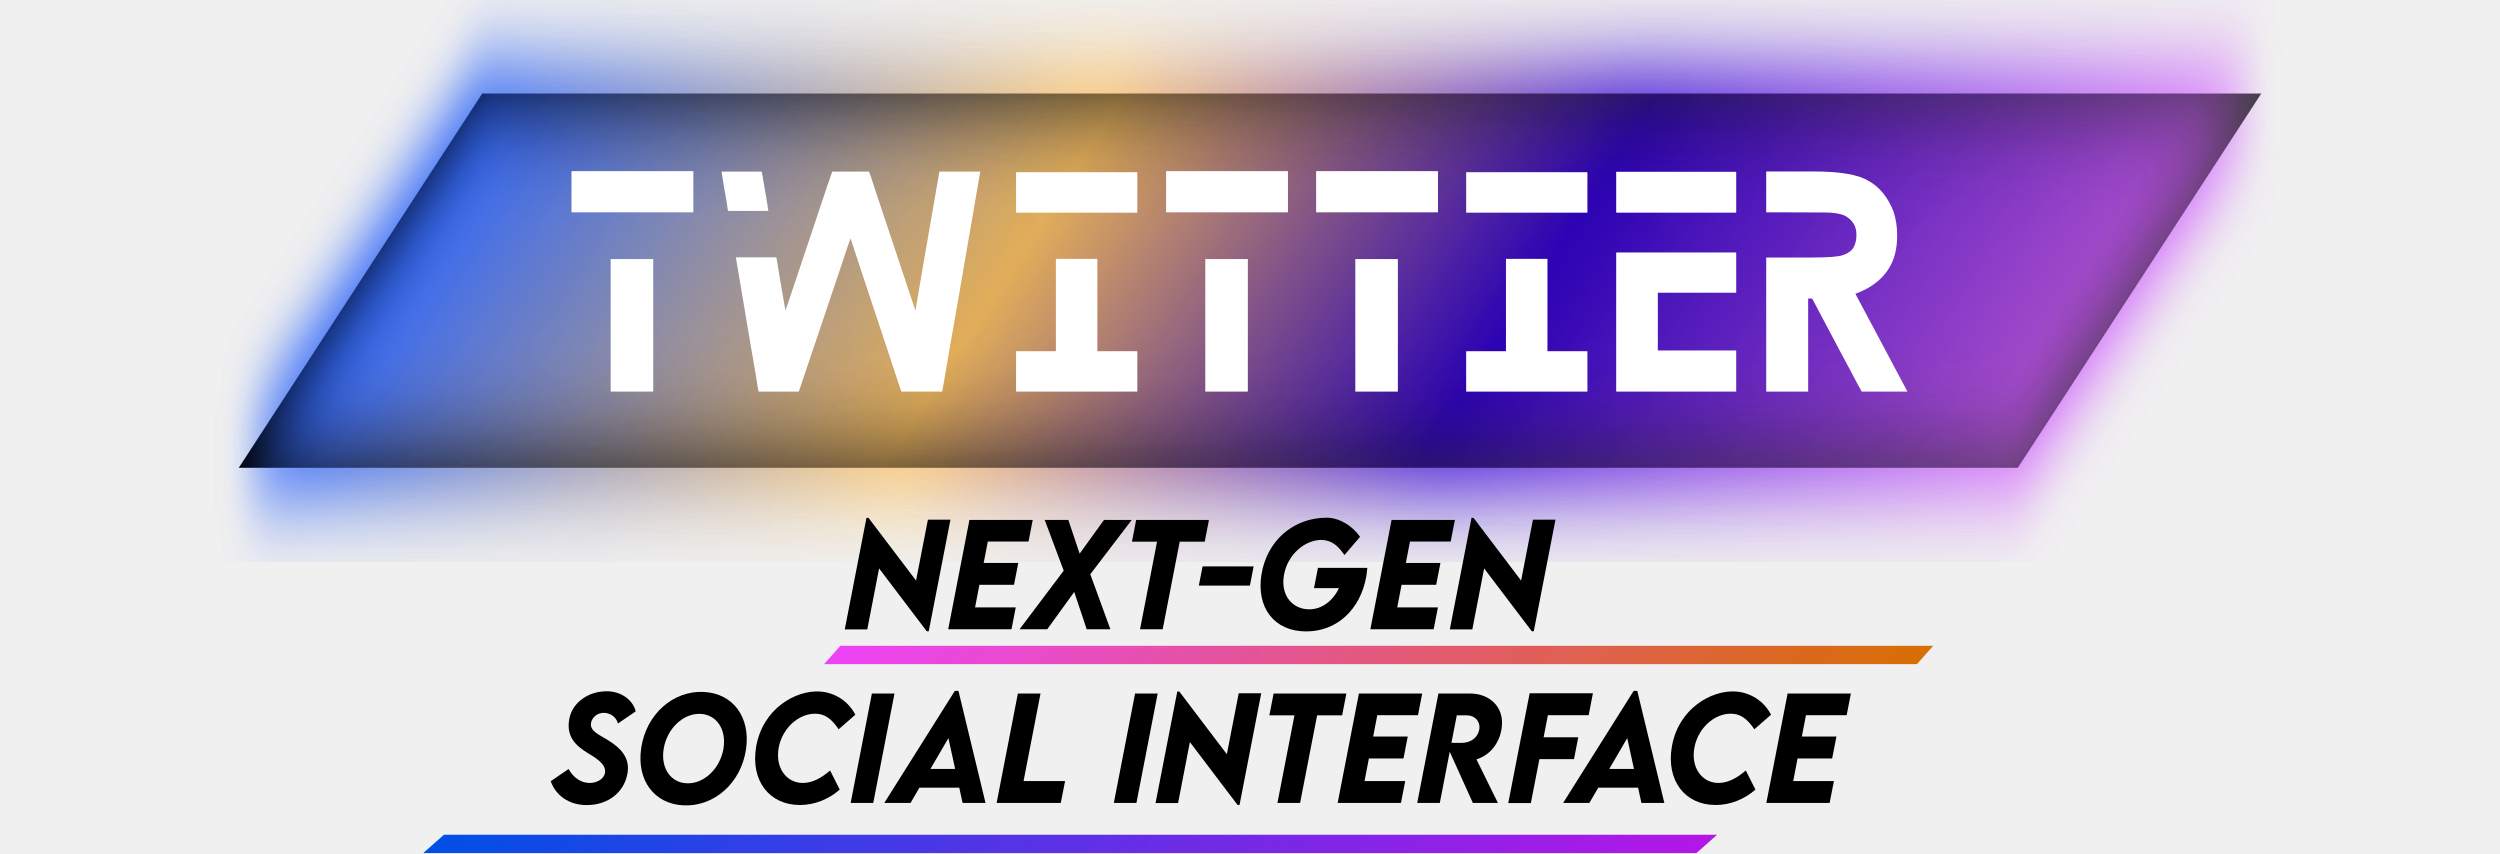
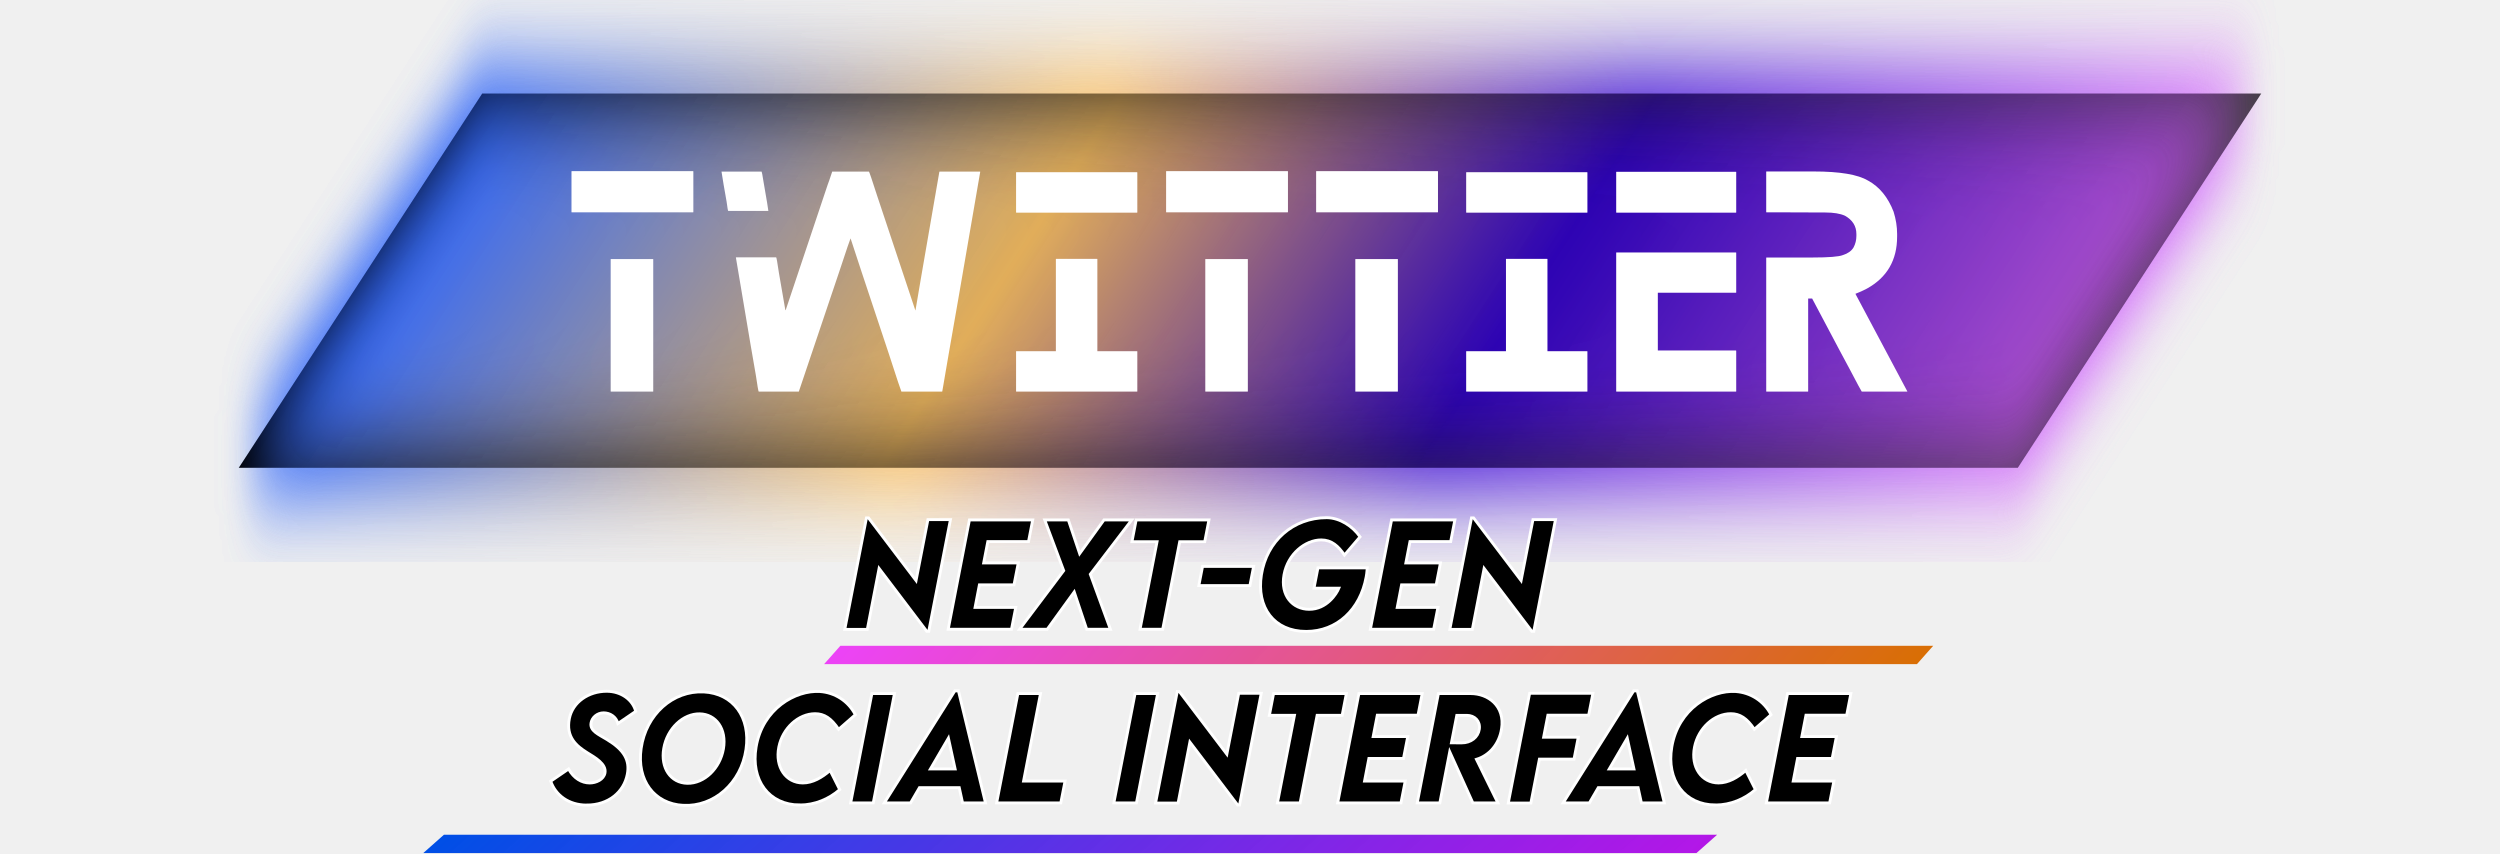
<svg xmlns="http://www.w3.org/2000/svg" xmlns:xlink="http://www.w3.org/1999/xlink" width="100%" viewBox="0 0 228.558 77.991" version="1.1" id="svg8">
  <defs id="defs2">
    <linearGradient id="linearGradient979">
      <stop style="stop-color:#ec43f7;stop-opacity:1;" offset="0" id="stop975" />
      <stop style="stop-color:#d86c00;stop-opacity:0.985" offset="1" id="stop977" />
    </linearGradient>
    <linearGradient id="linearGradient971">
      <stop style="stop-color:#004fe6;stop-opacity:1;" offset="0" id="stop967" />
      <stop style="stop-color:#ac00e6;stop-opacity:0.906" offset="1" id="stop969" />
    </linearGradient>
    <linearGradient id="linearGradient919">
      <stop style="stop-color:#2e67ff;stop-opacity:1" offset="0" id="stop915" />
      <stop style="stop-color:#ffc464;stop-opacity:0.867" offset="0.361" id="stop923" />
      <stop style="stop-color:#3200d6;stop-opacity:0.798" offset="0.662" id="stop925" />
      <stop style="stop-color:#d661ff;stop-opacity:0.736" offset="1" id="stop917" />
    </linearGradient>
    <linearGradient xlink:href="#linearGradient919" id="linearGradient921" x1="36.228" y1="105.497" x2="185.835" y2="105.497" gradientUnits="userSpaceOnUse" gradientTransform="matrix(1.192825,0,0,4.857213,-25.43499,-477.5344)" />
    <linearGradient xlink:href="#linearGradient971" id="linearGradient973" x1="33.209" y1="86.377" x2="149.608" y2="86.377" gradientUnits="userSpaceOnUse" gradientTransform="matrix(1,0,4.0285628e-8,1.506885,87.84333,0)" />
    <linearGradient xlink:href="#linearGradient979" id="linearGradient981" x1="70.997" y1="69.101" x2="169.566" y2="69.101" gradientUnits="userSpaceOnUse" gradientTransform="matrix(1.013613,0,0,1.335838,49.36973,0)" />
    <filter y="-0.25" height="1.5" style="color-interpolation-filters:sRGB" id="filter1173">
      <feGaussianBlur stdDeviation="5" result="result6" id="feGaussianBlur1163" />
      <feComposite result="result8" in="SourceGraphic" operator="atop" in2="result6" id="feComposite1165" />
      <feComposite result="result9" operator="over" in2="SourceAlpha" in="result8" id="feComposite1167" />
      <feColorMatrix values="1 0 0 0 0 0 1 0 0 0 0 0 1 0 0 0 0 0 1 0 " result="result10" id="feColorMatrix1169" />
      <feBlend in="result10" mode="normal" in2="result6" id="feBlend1171" />
    </filter>
  </defs>
  <g id="layer2" style="display:inline" transform="translate(15.95628,-9.224056)">
    <rect style="fill:url(#linearGradient921);fill-opacity:1;fill-rule:nonzero;stroke:none;stroke-width:2.547;filter:url(#filter1173)" id="rect60" width="178.456" height="34.216" x="17.778" y="17.778" ry="0" transform="matrix(0.9114089,0,-0.6504379,1,23.48728,0)" />
  </g>
  <g id="layer1" transform="translate(15.95628,-9.224056)">
    <g aria-label="TWITTIER" id="text12" style="fill:#ffffff;fill-opacity:1;stroke:none;stroke-width:0.717">
      <path d="m 36.319,24.872 h 11.085 q 0.028,0 0.028,0.028 v 3.709 q 0,0.028 -0.028,0.028 H 36.319 q -0.028,0 -0.028,-0.028 v -3.709 q 0,-0.028 0.028,-0.028 z m 3.583,8.034 h 3.835 q 0.028,0 0.028,0.014 v 12.079 q 0,0.028 -0.028,0.028 h -3.835 q -0.028,0 -0.028,-0.028 v -12.079 q 0,-0.014 0.028,-0.014 z" style="stroke-width:0.717" id="path2116" />
      <path d="m 50.007,24.914 h 3.667 q 0.028,0 0.168,0.896 0.448,2.575 0.448,2.701 h -3.667 q -0.042,0 -0.154,-0.868 -0.308,-1.708 -0.462,-2.729 z m 13.478,0 q 0.042,0 0.742,2.183 0.63,1.875 3.499,10.497 h 0.014 q 0.084,-0.574 2.183,-12.667 l 0.028,-0.014 h 3.681 l 0.028,0.014 q -2.617,15.214 -2.869,16.572 l -0.602,3.513 -0.028,0.014 h -3.709 q -0.028,0 -1.162,-3.499 -3.219,-9.657 -3.485,-10.511 -0.028,0 -1.036,3.051 l -3.695,10.959 h -3.667 q -0.042,0 -0.266,-1.526 -0.056,-0.224 -1.82,-10.735 l 0.028,-0.014 H 55.004 q 0.042,0 0.252,1.428 0.448,2.519 0.588,3.401 h 0.028 L 59.72,26.09 q 0.084,-0.196 0.406,-1.176 z" style="stroke-width:0.717" id="path2118" />
      <path d="m 76.964,24.97 h 11.029 q 0.028,0 0.028,0.028 v 3.639 q 0,0.028 -0.028,0.028 H 76.964 q -0.028,0 -0.028,-0.028 v -3.639 q 0,-0.028 0.028,-0.028 z m 3.639,7.922 h 3.737 q 0.028,0 0.028,0.028 v 8.412 h 3.625 q 0.028,0 0.028,0.028 v 3.639 q 0,0.028 -0.028,0.028 H 76.964 q -0.028,0 -0.028,-0.028 v -3.639 q 0,-0.028 0.028,-0.028 h 3.611 v -8.412 q 0,-0.028 0.028,-0.028 z" style="stroke-width:0.717" id="path2120" />
      <path d="m 90.68,24.872 h 11.085 q 0.028,0 0.028,0.028 v 3.709 q 0,0.028 -0.028,0.028 H 90.68 q -0.028,0 -0.028,-0.028 v -3.709 q 0,-0.028 0.028,-0.028 z m 3.583,8.034 h 3.835 q 0.028,0 0.028,0.014 v 12.079 q 0,0.028 -0.028,0.028 h -3.835 q -0.028,0 -0.028,-0.028 v -12.079 q 0,-0.014 0.028,-0.014 z" style="stroke-width:0.717" id="path2122" />
      <path d="m 104.396,24.872 h 11.085 q 0.028,0 0.028,0.028 v 3.709 q 0,0.028 -0.028,0.028 h -11.085 q -0.028,0 -0.028,-0.028 v -3.709 q 0,-0.028 0.028,-0.028 z m 3.583,8.034 h 3.835 q 0.028,0 0.028,0.014 v 12.079 q 0,0.028 -0.028,0.028 h -3.835 q -0.028,0 -0.028,-0.028 v -12.079 q 0,-0.014 0.028,-0.014 z" style="stroke-width:0.717" id="path2124" />
      <path d="m 118.113,24.97 h 11.029 q 0.028,0 0.028,0.028 v 3.639 q 0,0.028 -0.028,0.028 h -11.029 q -0.028,0 -0.028,-0.028 v -3.639 q 0,-0.028 0.028,-0.028 z m 3.639,7.922 h 3.737 q 0.028,0 0.028,0.028 v 8.412 h 3.625 q 0.028,0 0.028,0.028 v 3.639 q 0,0.028 -0.028,0.028 h -11.029 q -0.028,0 -0.028,-0.028 v -3.639 q 0,-0.028 0.028,-0.028 h 3.611 v -8.412 q 0,-0.028 0.028,-0.028 z" style="stroke-width:0.717" id="path2126" />
      <path d="m 131.829,24.928 h 10.917 q 0.028,0 0.028,0.028 v 3.681 q 0,0.028 -0.028,0.028 h -10.917 q -0.028,0 -0.028,-0.028 v -3.681 q 0,-0.028 0.028,-0.028 z m 0,7.376 h 10.917 q 0.028,0 0.028,0.028 v 3.625 q 0,0.028 -0.028,0.028 h -7.138 v 5.277 h 7.138 q 0.028,0.014 0.028,0.028 v 3.709 q 0,0.028 -0.028,0.028 h -10.917 q -0.028,0 -0.028,-0.028 V 32.332 q 0,-0.028 0.028,-0.028 z" style="stroke-width:0.717" id="path2128" />
      <path d="m 145.545,24.9 h 4.311 q 3.583,0 4.983,0.84 1.554,0.854 2.323,2.841 0.322,1.036 0.322,2.029 v 0.252 q 0,3.219 -2.757,4.745 -0.504,0.266 -1.05,0.476 v 0.014 l 4.745,8.916 -0.028,0.014 h -4.143 q -0.056,-0.056 -1.12,-2.085 -0.084,-0.126 -3.415,-6.424 h -0.364 v 8.482 q 0,0.028 -0.028,0.028 h -3.779 q -0.028,0 -0.028,-0.028 v -12.205 q 0,-0.028 0.028,-0.028 h 4.171 q 2.267,0 2.813,-0.224 0.672,-0.21 0.966,-0.686 0.266,-0.49 0.266,-1.064 v -0.168 q 0,-1.092 -1.05,-1.68 -0.658,-0.294 -1.792,-0.294 -2.323,-0.014 -3.849,-0.014 h -1.526 q -0.028,0 -0.028,-0.028 v -3.681 q 0,-0.028 0.028,-0.028 z" style="stroke-width:0.717" id="path2130" />
    </g>
-     <g aria-label="NEXT-GEN SOCIAL INTERFACE" id="text16" style="font-style:normal;font-weight:normal;font-size:10.583px;line-height:1.25;font-family:sans-serif;fill-opacity:1;stroke:none;stroke-width:0.265" stroke="#ffffff" fill="currentColor">
+     <g aria-label="NEXT-GEN SOCIAL INTERFACE" id="text16" style="fill-opacity:1;stroke-width:0.265" stroke="#ffffff" fill="currentColor">
      <path d="m 68.877,56.732 -1.085,5.569 -4.347,-5.73 h -0.186 l -1.984,10.195 h 2.059 l 1.079,-5.575 4.359,5.748 h 0.18 l 1.984,-10.207 z" style="stroke-width:0.265" fill="currentColor" id="path2133" />
      <path d="m 78.074,58.735 0.384,-1.978 h -5.786 l -1.941,9.996 h 5.786 l 0.391,-1.997 h -3.721 l 0.397,-2.065 h 3.163 l 0.391,-2.003 h -3.163 l 0.378,-1.953 z" style="stroke-width:0.265" fill="currentColor" id="path2135" />
      <path d="m 77.255,66.753 h 2.53 l 2.468,-3.411 1.141,3.411 h 2.164 l -1.836,-5.029 3.789,-4.967 h -2.536 l -2.226,3.082 -1.036,-3.082 h -2.158 l 1.736,4.638 z" style="stroke-width:0.265" fill="currentColor" id="path2137" />
      <path d="m 94.569,56.757 h -6.654 l -0.384,1.991 h 2.294 l -1.556,8.006 h 2.071 l 1.556,-8.006 h 2.288 z" style="stroke-width:0.265" fill="currentColor" id="path2139" />
      <path d="m 93.645,62.76 h 4.669 l 0.341,-1.755 h -4.669 z" style="stroke-width:0.265" fill="currentColor" id="path2141" />
      <path d="m 104.534,61.141 -0.36,1.854 h 2.276 c -0.211,0.521 -1.11,1.935 -2.71,1.935 -1.525,0 -2.654,-1.265 -2.307,-3.163 0.347,-1.91 1.953,-3.181 3.398,-3.181 0.961,0 1.569,0.564 2.127,1.383 l 1.426,-1.668 c -0.664,-0.955 -1.817,-1.73 -3.039,-1.749 -3.094,0 -5.494,2.146 -5.978,5.215 -0.471,2.977 1.141,5.184 4.093,5.184 2.815,0 4.936,-2.003 5.482,-4.967 0.025,-0.136 0.074,-0.422 0.105,-0.843 z" style="stroke-width:0.265" fill="currentColor" id="path2143" />
      <path d="m 116.67,58.735 0.384,-1.978 h -5.786 l -1.941,9.996 h 5.786 l 0.391,-1.997 h -3.721 l 0.397,-2.065 h 3.163 l 0.391,-2.003 h -3.163 l 0.378,-1.953 z" style="stroke-width:0.265" fill="currentColor" id="path2145" />
      <path d="m 124.192,56.732 -1.085,5.569 -4.347,-5.73 h -0.186 l -1.984,10.195 h 2.059 l 1.079,-5.575 4.359,5.748 h 0.18 l 1.984,-10.207 z" style="stroke-width:0.265" fill="currentColor" id="path2147" />
      <path d="m 37.679,82.827 c 1.997,0 3.404,-1.191 3.715,-2.815 0.248,-1.277 -0.285,-2.226 -1.854,-3.175 -0.8,-0.484 -1.575,-0.8 -1.463,-1.507 0.074,-0.496 0.552,-0.936 1.153,-0.936 0.577,0 1.141,0.347 1.308,0.974 l 1.625,-1.11 c -0.26,-1.036 -1.315,-1.836 -2.654,-1.836 -1.668,0 -3.113,1.005 -3.411,2.487 -0.341,1.699 0.657,2.524 1.625,3.125 0.701,0.434 1.774,1.023 1.631,1.848 -0.112,0.62 -0.819,0.924 -1.395,0.924 -0.744,0 -1.457,-0.422 -1.935,-1.277 l -1.631,1.116 c 0.44,1.265 1.631,2.183 3.287,2.183 z" style="stroke-width:0.265" fill="currentColor" id="path2149" />
      <path d="m 46.51,82.851 c 2.803,0.143 5.283,-2.022 5.736,-5.122 0.428,-2.927 -1.172,-5.11 -3.857,-5.246 -2.815,-0.143 -5.29,2.053 -5.73,5.166 -0.415,2.921 1.197,5.066 3.851,5.203 z m 0.366,-2.015 c -1.519,-0.031 -2.456,-1.401 -2.152,-3.181 0.31,-1.836 1.78,-3.2 3.293,-3.169 1.488,0.025 2.48,1.383 2.164,3.206 -0.31,1.78 -1.743,3.181 -3.305,3.144 z" style="stroke-width:0.265" fill="currentColor" id="path2151" />
      <path d="m 57.163,82.82 c 1.389,0 2.673,-0.552 3.652,-1.408 L 59.935,79.664 c -0.75,0.651 -1.594,1.141 -2.493,1.141 -1.532,0 -2.567,-1.432 -2.195,-3.287 0.347,-1.73 1.792,-3.045 3.318,-3.045 0.831,0 1.47,0.409 2.152,1.426 l 1.525,-1.333 c -0.651,-1.259 -1.879,-2.028 -3.237,-2.121 -2.226,-0.143 -5.246,1.575 -5.835,5.066 -0.515,3.045 1.178,5.308 3.994,5.308 z" style="stroke-width:0.265" fill="currentColor" id="path2153" />
      <path d="m 61.814,82.628 h 2.065 l 1.941,-9.996 h -2.065 z" style="stroke-width:0.265" fill="currentColor" id="path2155" />
      <path d="M 72.046,82.628 H 74.142 L 71.668,72.384 H 71.339 L 64.89,82.628 h 2.4 l 0.812,-1.395 h 3.64 z m -2.939,-3.107 1.643,-2.815 0.614,2.815 z" style="stroke-width:0.265" fill="currentColor" id="path2157" />
      <path d="M 77.621,80.631 79.171,72.632 h -2.071 l -1.941,9.996 h 5.866 l 0.391,-1.997 z" style="stroke-width:0.265" fill="currentColor" id="path2159" />
      <path d="m 85.875,82.628 h 2.065 l 1.941,-9.996 h -2.065 z" style="stroke-width:0.265" fill="currentColor" id="path2161" />
      <path d="m 97.291,72.607 -1.085,5.569 -4.347,-5.73 h -0.186 l -1.984,10.195 h 2.059 l 1.079,-5.575 4.359,5.748 h 0.18 l 1.984,-10.207 z" style="stroke-width:0.265" fill="currentColor" id="path2163" />
      <path d="m 107.132,72.632 h -6.654 l -0.384,1.991 h 2.294 l -1.556,8.006 h 2.071 l 1.556,-8.006 h 2.288 z" style="stroke-width:0.265" fill="currentColor" id="path2165" />
      <path d="m 113.681,74.61 0.384,-1.978 h -5.786 l -1.941,9.996 h 5.786 l 0.391,-1.997 h -3.721 l 0.397,-2.065 h 3.163 l 0.391,-2.003 h -3.163 l 0.378,-1.953 z" style="stroke-width:0.265" fill="currentColor" id="path2167" />
      <path d="m 121.321,75.869 c 0.335,-2.133 -1.253,-3.237 -2.822,-3.237 h -2.952 l -1.935,9.996 h 2.065 l 0.905,-4.676 2.115,4.676 h 2.288 l -1.96,-3.981 c 1.222,-0.372 2.084,-1.445 2.294,-2.778 z m -2.034,0.019 c -0.105,0.732 -0.763,1.259 -1.625,1.253 l -0.924,-0.006 0.49,-2.511 h 0.924 c 0.707,0 1.24,0.521 1.135,1.265 z" style="stroke-width:0.265" fill="currentColor" id="path2169" />
      <path d="m 129.283,74.61 0.391,-2.003 h -5.786 l -1.953,10.033 h 2.065 l 0.781,-4.012 h 3.163 l 0.391,-2.003 h -3.169 l 0.391,-2.015 z" style="stroke-width:0.265" fill="currentColor" id="path2171" />
      <path d="m 134.107,82.628 h 2.096 l -2.474,-10.244 h -0.329 l -6.449,10.244 h 2.4 l 0.812,-1.395 h 3.64 z m -2.939,-3.107 1.643,-2.815 0.614,2.815 z" style="stroke-width:0.265" fill="currentColor" id="path2173" />
      <path d="m 140.879,82.82 c 1.389,0 2.673,-0.552 3.652,-1.408 l -0.881,-1.749 c -0.75,0.651 -1.594,1.141 -2.493,1.141 -1.532,0 -2.567,-1.432 -2.195,-3.287 0.347,-1.73 1.792,-3.045 3.318,-3.045 0.831,0 1.47,0.409 2.152,1.426 l 1.525,-1.333 c -0.651,-1.259 -1.879,-2.028 -3.237,-2.121 -2.226,-0.143 -5.246,1.575 -5.835,5.066 -0.515,3.045 1.178,5.308 3.994,5.308 z" style="stroke-width:0.265" fill="currentColor" id="path2175" />
      <path d="m 152.872,74.61 0.384,-1.978 h -5.786 l -1.941,9.996 h 5.786 l 0.391,-1.997 h -3.721 l 0.397,-2.065 h 3.163 l 0.391,-2.003 h -3.163 l 0.378,-1.953 z" style="stroke-width:0.265" fill="currentColor" id="path2177" />
    </g>
    <rect style="fill:url(#linearGradient973);fill-opacity:1;fill-rule:nonzero;stroke:none;stroke-width:1.263" id="rect927" width="116.399" height="2.527" x="121.052" y="128.896" transform="matrix(1,0,-0.7480693,0.6636206,0,0)" />
    <rect style="fill:url(#linearGradient981);fill-opacity:1;fill-rule:nonzero;stroke:none;stroke-width:1.102" id="rect927-1" width="99.911" height="2.24" x="121.333" y="91.188" transform="matrix(1,0,-0.6630293,0.7485935,0,0)" />
  </g>
</svg>
